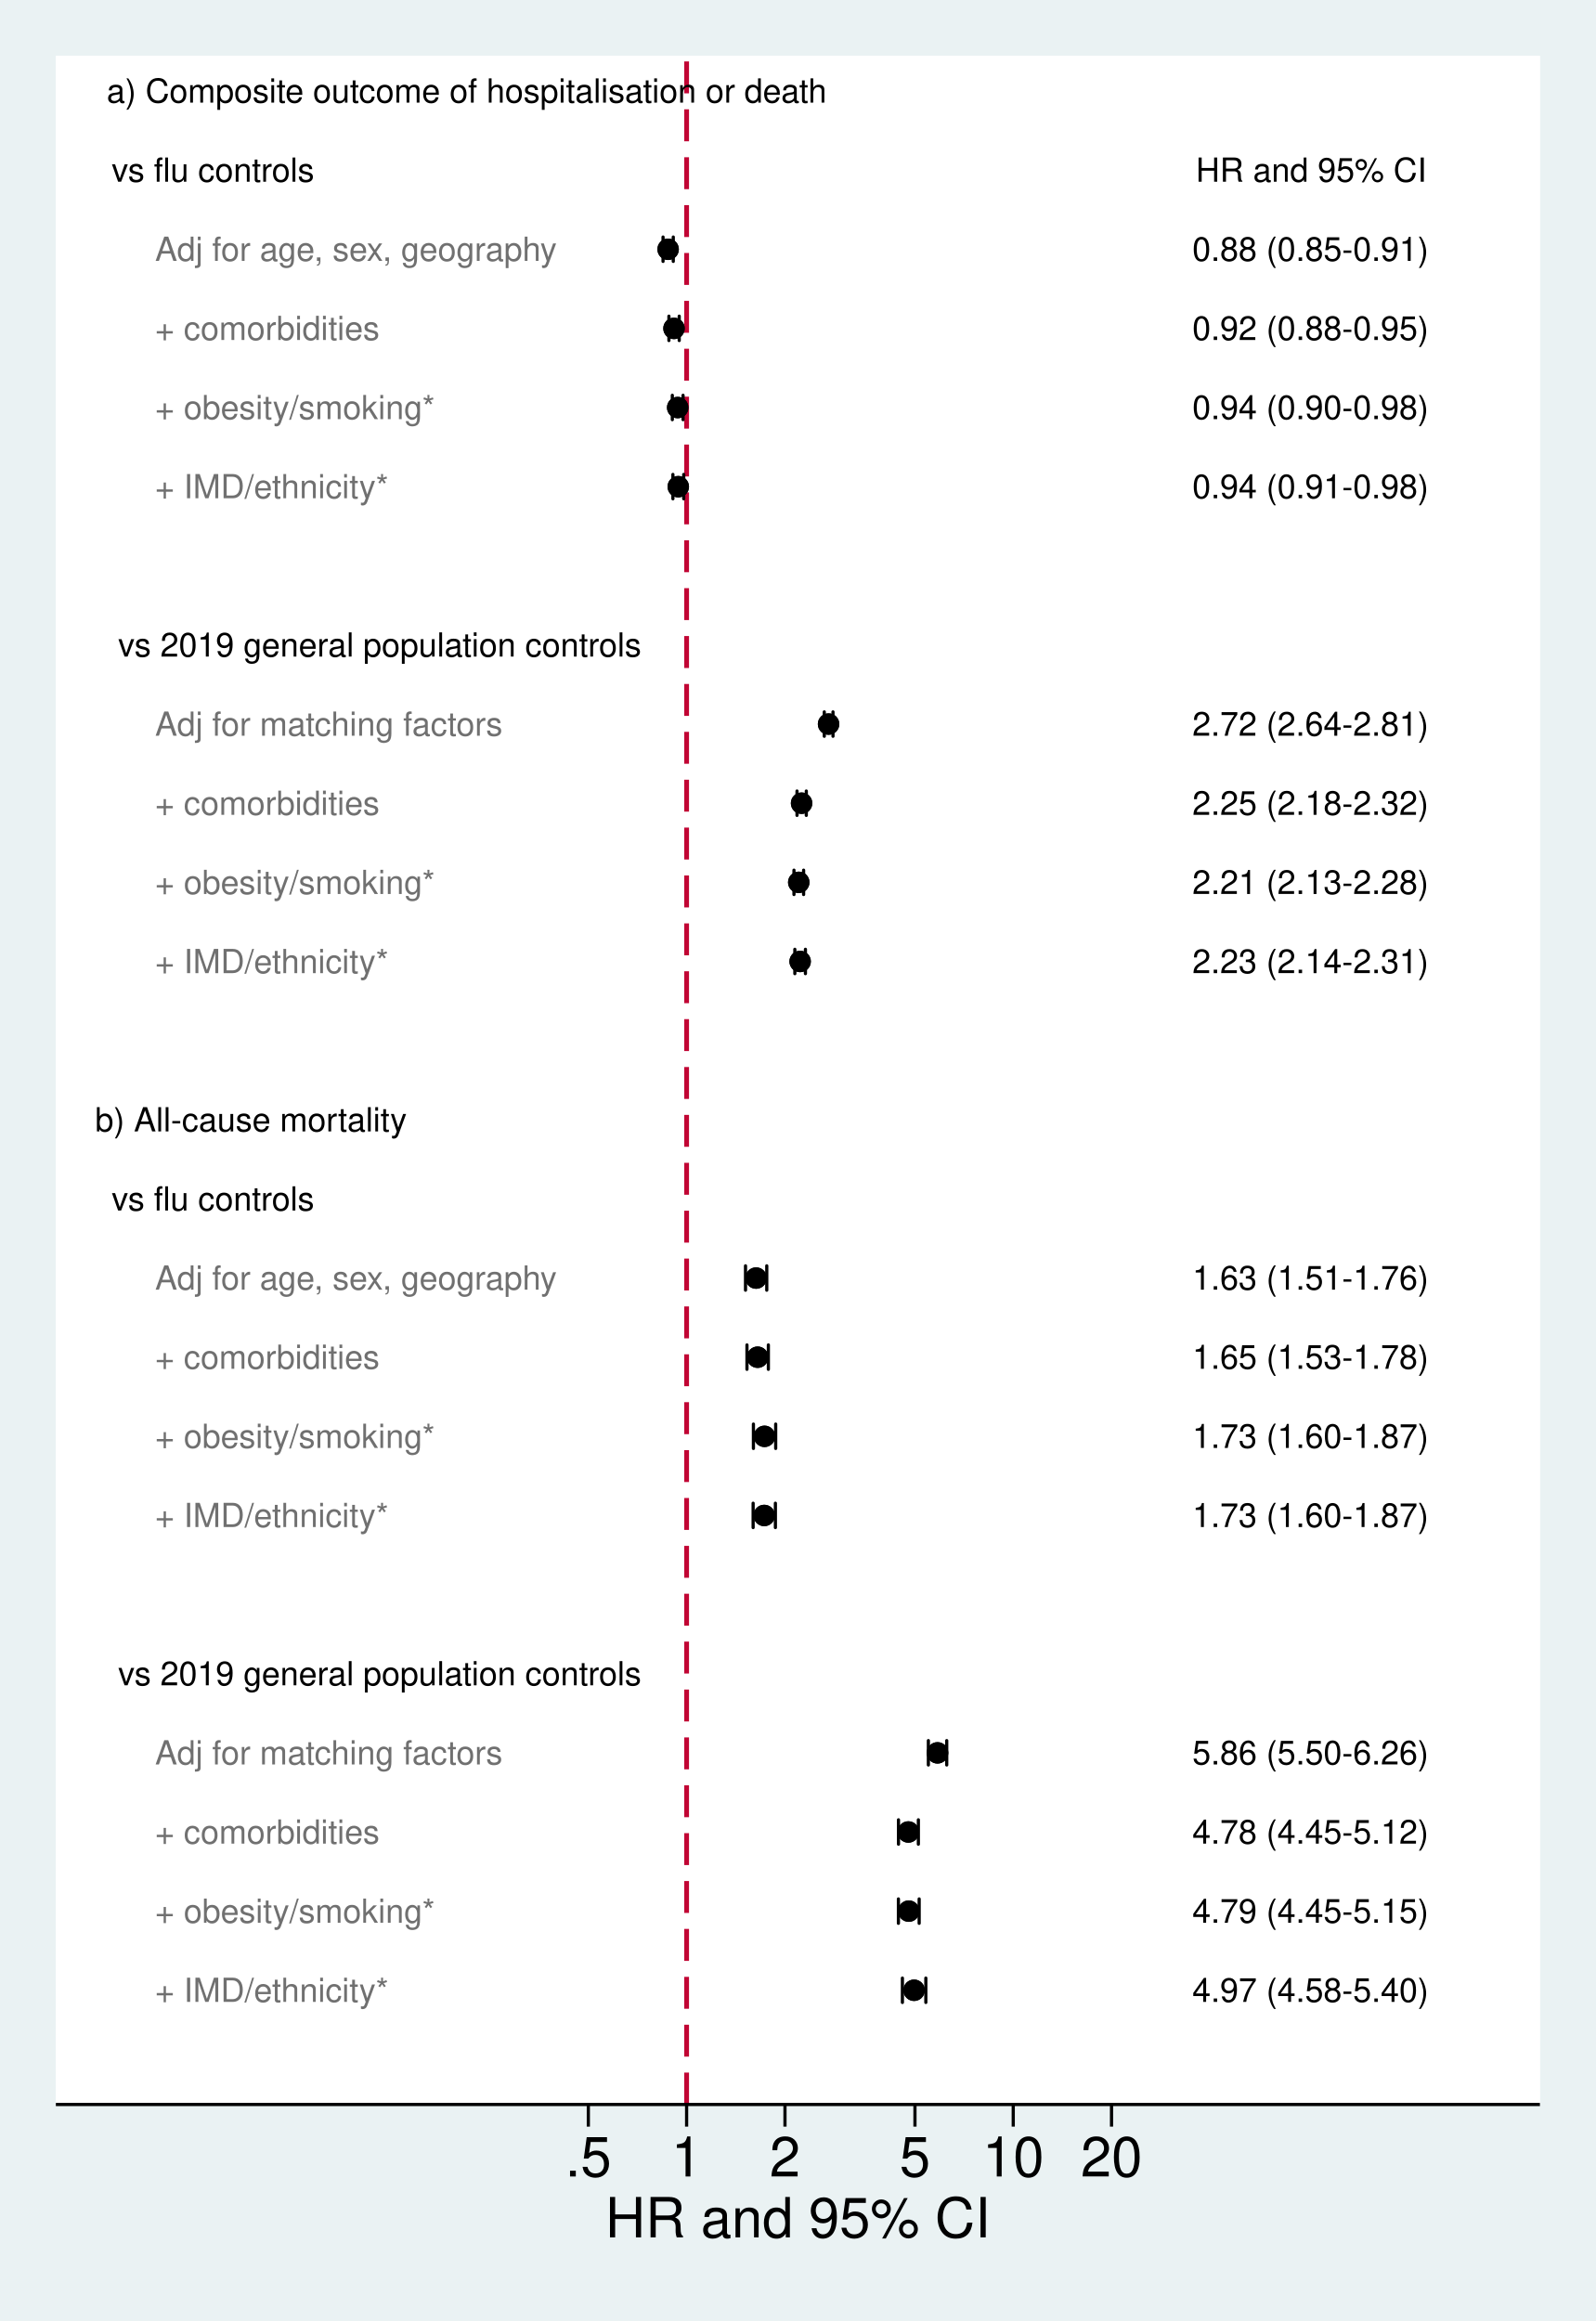
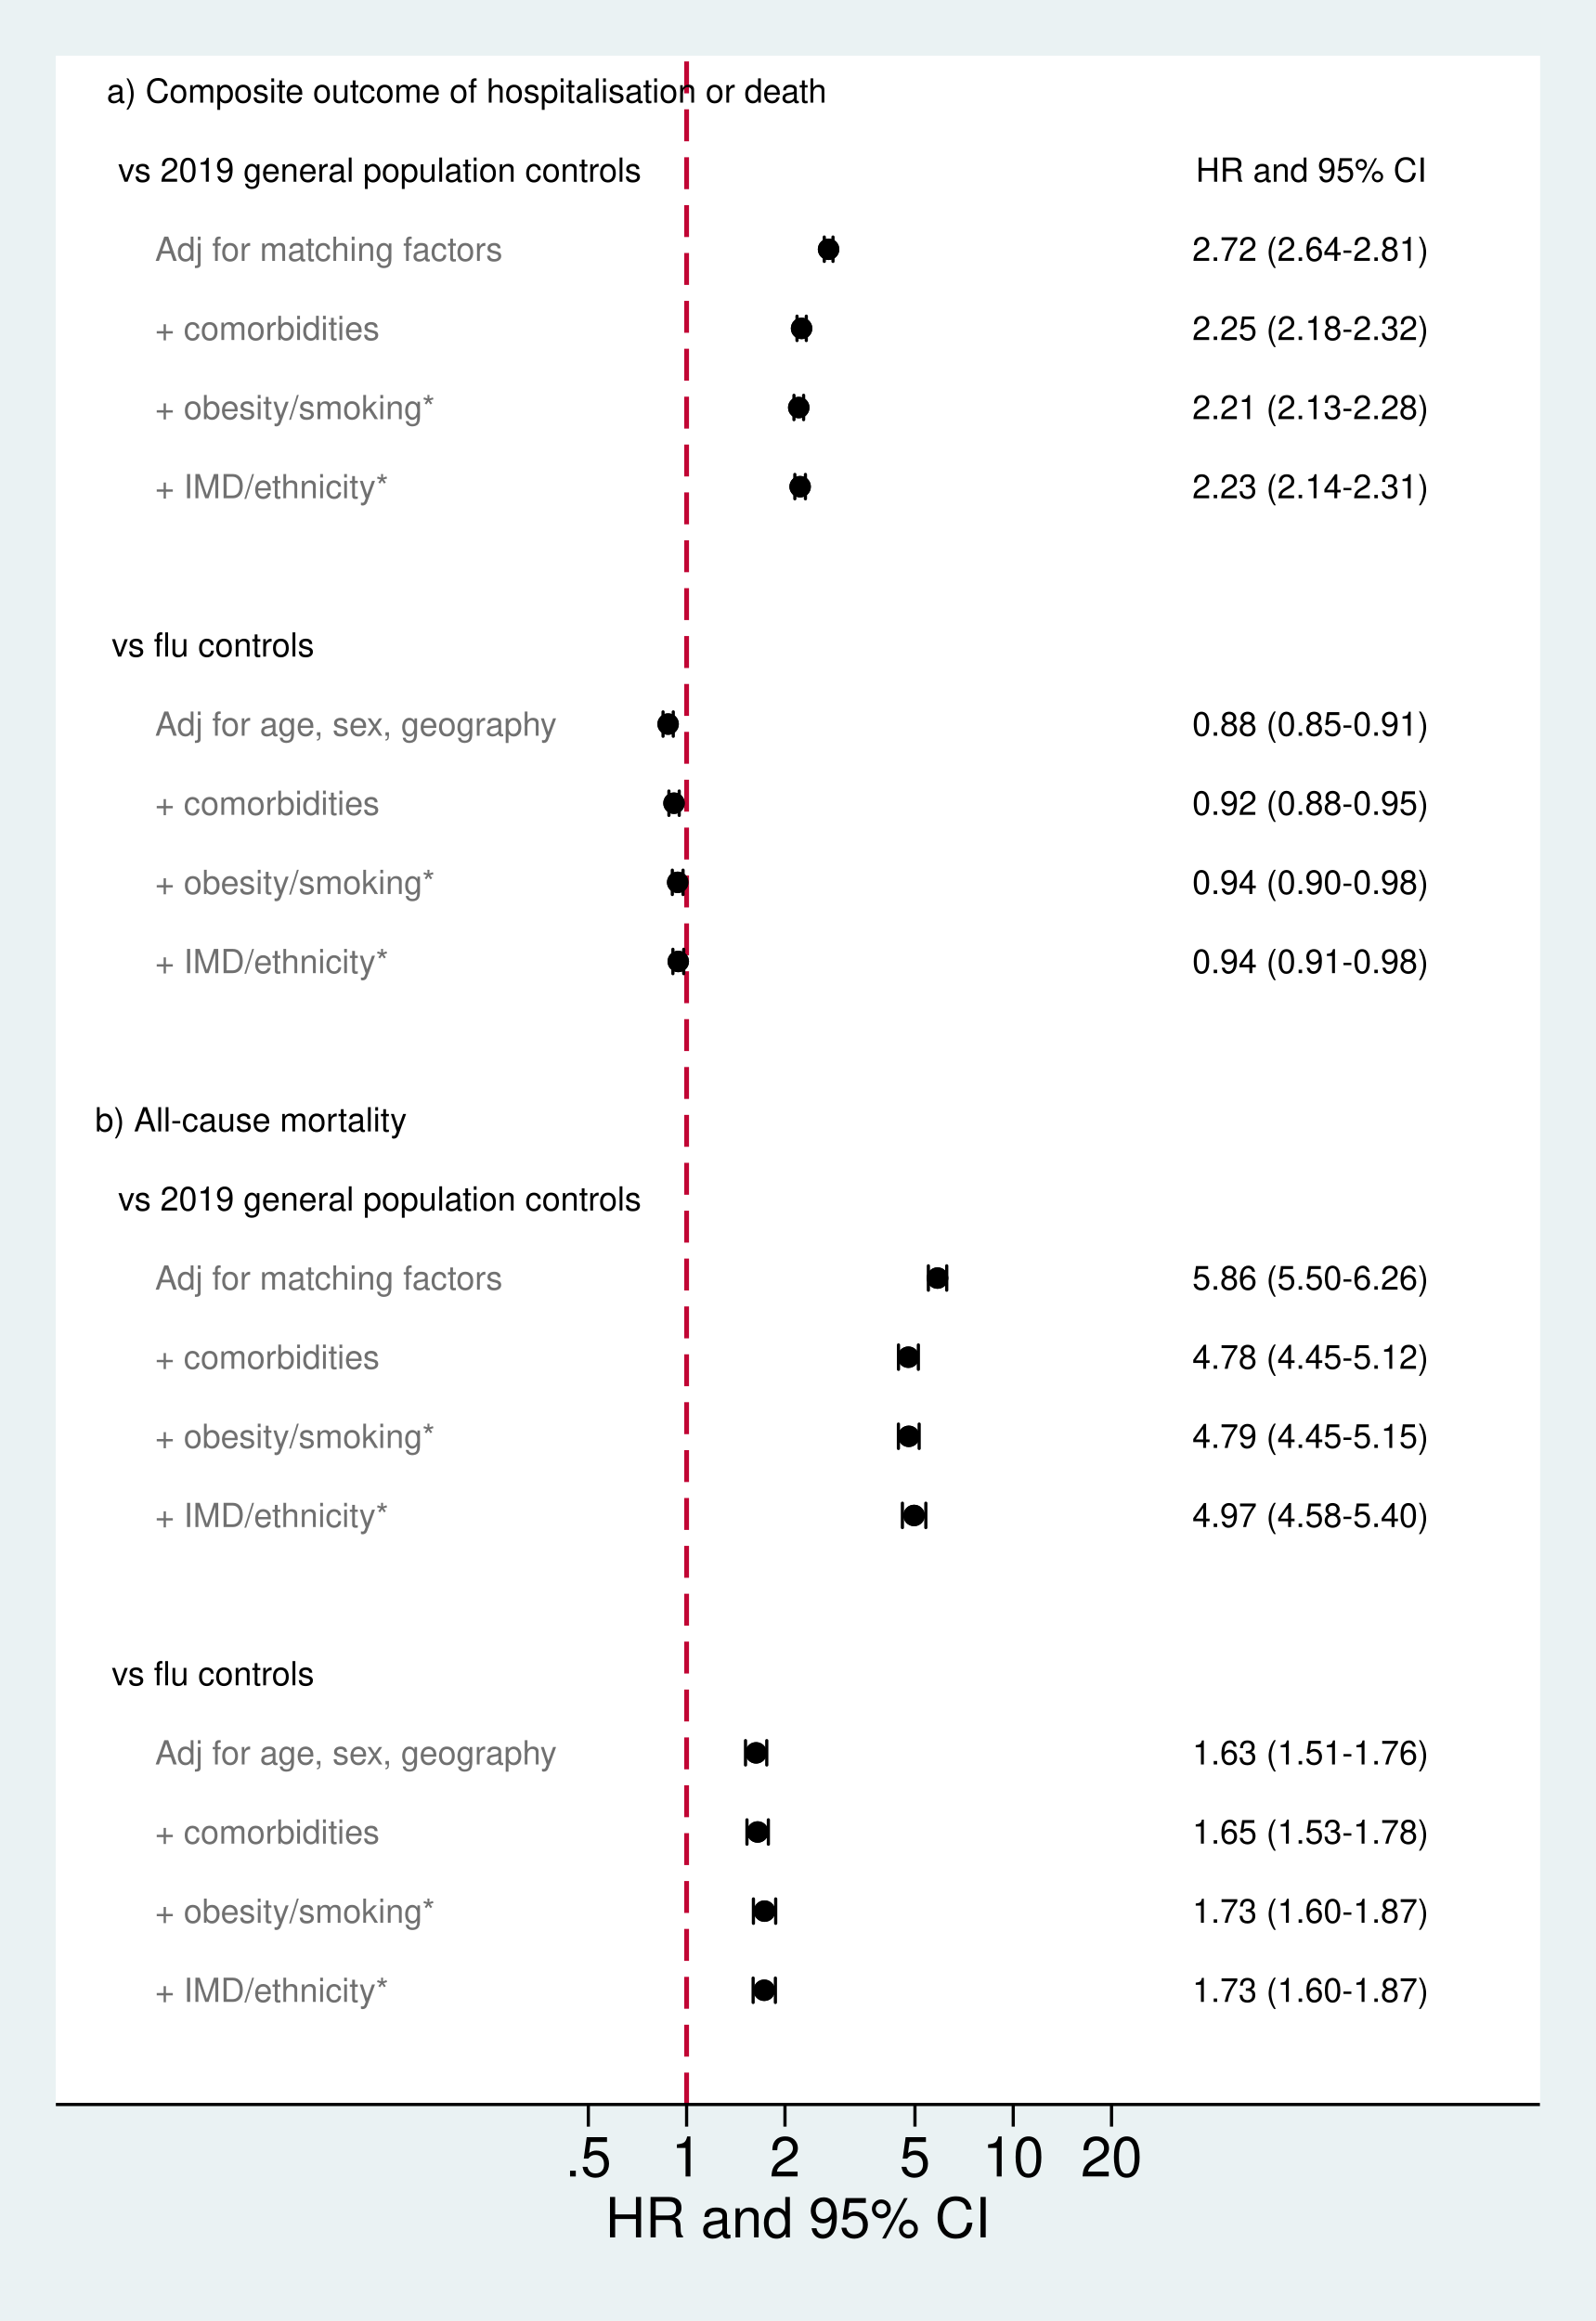
<svg xmlns="http://www.w3.org/2000/svg" version="1.1" width="5.50in" height="8.00in" viewBox="0 0 3960 5760">
  <rect x="0" y="0" width="3960" height="5760" style="fill:#EAF2F3;stroke:none" />
  <rect x="0.00" y="0.00" width="3960.00" height="5760.00" style="fill:#EAF2F3" />
  <rect x="3.96" y="3.96" width="3952.08" height="5752.08" style="fill:none;stroke:#EAF2F3;stroke-width:7.92" />
  <rect x="138.60" y="138.60" width="3682.80" height="5084.10" style="fill:#FFFFFF" />
  <rect x="142.56" y="142.56" width="3674.88" height="5076.18" style="fill:none;stroke:#FFFFFF;stroke-width:7.92" />
  <line x1="1703.88" y1="5222.70" x2="1703.88" y2="5143.50" style="stroke:#C10534;stroke-width:11.88" />
  <line x1="1703.88" y1="5103.90" x2="1703.88" y2="5024.70" style="stroke:#C10534;stroke-width:11.88" />
  <line x1="1703.88" y1="4985.10" x2="1703.88" y2="4905.90" style="stroke:#C10534;stroke-width:11.88" />
  <line x1="1703.88" y1="4866.30" x2="1703.88" y2="4786.92" style="stroke:#C10534;stroke-width:11.88" />
  <line x1="1703.88" y1="4747.32" x2="1703.88" y2="4668.12" style="stroke:#C10534;stroke-width:11.88" />
  <line x1="1703.88" y1="4628.52" x2="1703.88" y2="4549.32" style="stroke:#C10534;stroke-width:11.88" />
  <line x1="1703.88" y1="4509.72" x2="1703.88" y2="4430.52" style="stroke:#C10534;stroke-width:11.88" />
  <line x1="1703.88" y1="4390.92" x2="1703.88" y2="4311.72" style="stroke:#C10534;stroke-width:11.88" />
  <line x1="1703.88" y1="4272.12" x2="1703.88" y2="4192.92" style="stroke:#C10534;stroke-width:11.88" />
  <line x1="1703.88" y1="4153.14" x2="1703.88" y2="4073.94" style="stroke:#C10534;stroke-width:11.88" />
  <line x1="1703.88" y1="4034.34" x2="1703.88" y2="3955.14" style="stroke:#C10534;stroke-width:11.88" />
  <line x1="1703.88" y1="3915.54" x2="1703.88" y2="3836.34" style="stroke:#C10534;stroke-width:11.88" />
  <line x1="1703.88" y1="3796.74" x2="1703.88" y2="3717.54" style="stroke:#C10534;stroke-width:11.88" />
  <line x1="1703.88" y1="3677.94" x2="1703.88" y2="3598.74" style="stroke:#C10534;stroke-width:11.88" />
  <line x1="1703.88" y1="3559.14" x2="1703.88" y2="3479.76" style="stroke:#C10534;stroke-width:11.88" />
  <line x1="1703.88" y1="3440.16" x2="1703.88" y2="3360.96" style="stroke:#C10534;stroke-width:11.88" />
  <line x1="1703.88" y1="3321.36" x2="1703.88" y2="3242.16" style="stroke:#C10534;stroke-width:11.88" />
  <line x1="1703.88" y1="3202.56" x2="1703.88" y2="3123.36" style="stroke:#C10534;stroke-width:11.88" />
  <line x1="1703.88" y1="3083.76" x2="1703.88" y2="3004.56" style="stroke:#C10534;stroke-width:11.88" />
  <line x1="1703.88" y1="2964.96" x2="1703.88" y2="2885.76" style="stroke:#C10534;stroke-width:11.88" />
  <line x1="1703.88" y1="2845.98" x2="1703.88" y2="2766.78" style="stroke:#C10534;stroke-width:11.88" />
  <line x1="1703.88" y1="2727.18" x2="1703.88" y2="2647.98" style="stroke:#C10534;stroke-width:11.88" />
  <line x1="1703.88" y1="2608.38" x2="1703.88" y2="2529.18" style="stroke:#C10534;stroke-width:11.88" />
  <line x1="1703.88" y1="2489.58" x2="1703.88" y2="2410.38" style="stroke:#C10534;stroke-width:11.88" />
  <line x1="1703.88" y1="2370.78" x2="1703.88" y2="2291.58" style="stroke:#C10534;stroke-width:11.88" />
  <line x1="1703.88" y1="2251.98" x2="1703.88" y2="2172.60" style="stroke:#C10534;stroke-width:11.88" />
  <line x1="1703.88" y1="2133.00" x2="1703.88" y2="2053.80" style="stroke:#C10534;stroke-width:11.88" />
  <line x1="1703.88" y1="2014.20" x2="1703.88" y2="1935.00" style="stroke:#C10534;stroke-width:11.88" />
  <line x1="1703.88" y1="1895.40" x2="1703.88" y2="1816.20" style="stroke:#C10534;stroke-width:11.88" />
  <line x1="1703.88" y1="1776.60" x2="1703.88" y2="1697.40" style="stroke:#C10534;stroke-width:11.88" />
  <line x1="1703.88" y1="1657.80" x2="1703.88" y2="1578.42" style="stroke:#C10534;stroke-width:11.88" />
  <line x1="1703.88" y1="1538.82" x2="1703.88" y2="1459.62" style="stroke:#C10534;stroke-width:11.88" />
  <line x1="1703.88" y1="1420.02" x2="1703.88" y2="1340.82" style="stroke:#C10534;stroke-width:11.88" />
  <line x1="1703.88" y1="1301.22" x2="1703.88" y2="1222.02" style="stroke:#C10534;stroke-width:11.88" />
  <line x1="1703.88" y1="1182.42" x2="1703.88" y2="1103.22" style="stroke:#C10534;stroke-width:11.88" />
  <line x1="1703.88" y1="1063.62" x2="1703.88" y2="984.42" style="stroke:#C10534;stroke-width:11.88" />
  <line x1="1703.88" y1="944.64" x2="1703.88" y2="865.44" style="stroke:#C10534;stroke-width:11.88" />
  <line x1="1703.88" y1="825.84" x2="1703.88" y2="746.64" style="stroke:#C10534;stroke-width:11.88" />
  <line x1="1703.88" y1="707.04" x2="1703.88" y2="627.84" style="stroke:#C10534;stroke-width:11.88" />
  <line x1="1703.88" y1="588.24" x2="1703.88" y2="509.04" style="stroke:#C10534;stroke-width:11.88" />
  <line x1="1703.88" y1="469.44" x2="1703.88" y2="390.24" style="stroke:#C10534;stroke-width:11.88" />
  <line x1="1703.88" y1="350.64" x2="1703.88" y2="271.26" style="stroke:#C10534;stroke-width:11.88" />
  <line x1="1703.88" y1="231.66" x2="1703.88" y2="152.46" style="stroke:#C10534;stroke-width:11.88" />
-   <circle cx="1657.98" cy="618.66" r="26.64" style="fill:#000000" />
-   <circle cx="1657.98" cy="618.66" r="20.70" style="fill:none;stroke:#000000;stroke-width:11.88" />
-   <circle cx="1672.56" cy="815.04" r="26.64" style="fill:#000000" />
-   <circle cx="1672.56" cy="815.04" r="20.70" style="fill:none;stroke:#000000;stroke-width:11.88" />
-   <circle cx="1681.74" cy="1011.42" r="26.64" style="fill:#000000" />
-   <circle cx="1681.74" cy="1011.42" r="20.70" style="fill:none;stroke:#000000;stroke-width:11.88" />
-   <circle cx="1683.18" cy="1207.80" r="26.64" style="fill:#000000" />
-   <circle cx="1683.18" cy="1207.80" r="20.70" style="fill:none;stroke:#000000;stroke-width:11.88" />
-   <circle cx="2056.14" cy="1796.94" r="26.64" style="fill:#000000" />
-   <circle cx="2056.14" cy="1796.94" r="20.70" style="fill:none;stroke:#000000;stroke-width:11.88" />
-   <circle cx="1989.18" cy="1993.32" r="26.64" style="fill:#000000" />
-   <circle cx="1989.18" cy="1993.32" r="20.70" style="fill:none;stroke:#000000;stroke-width:11.88" />
-   <circle cx="1982.16" cy="2189.70" r="26.64" style="fill:#000000" />
-   <circle cx="1982.16" cy="2189.70" r="20.70" style="fill:none;stroke:#000000;stroke-width:11.88" />
-   <circle cx="1985.58" cy="2386.08" r="26.64" style="fill:#000000" />
-   <circle cx="1985.58" cy="2386.08" r="20.70" style="fill:none;stroke:#000000;stroke-width:11.88" />
-   <circle cx="1876.32" cy="3171.78" r="26.64" style="fill:#000000" />
-   <circle cx="1876.32" cy="3171.78" r="20.70" style="fill:none;stroke:#000000;stroke-width:11.88" />
-   <circle cx="1880.10" cy="3368.16" r="26.64" style="fill:#000000" />
-   <circle cx="1880.10" cy="3368.16" r="20.70" style="fill:none;stroke:#000000;stroke-width:11.88" />
-   <circle cx="1897.20" cy="3564.54" r="26.64" style="fill:#000000" />
-   <circle cx="1897.20" cy="3564.54" r="20.70" style="fill:none;stroke:#000000;stroke-width:11.88" />
-   <circle cx="1896.48" cy="3760.92" r="26.64" style="fill:#000000" />
-   <circle cx="1896.48" cy="3760.92" r="20.70" style="fill:none;stroke:#000000;stroke-width:11.88" />
-   <circle cx="2326.50" cy="4350.06" r="26.64" style="fill:#000000" />
-   <circle cx="2326.50" cy="4350.06" r="20.70" style="fill:none;stroke:#000000;stroke-width:11.88" />
-   <circle cx="2254.14" cy="4546.44" r="26.64" style="fill:#000000" />
-   <circle cx="2254.14" cy="4546.44" r="20.70" style="fill:none;stroke:#000000;stroke-width:11.88" />
-   <circle cx="2255.22" cy="4742.82" r="26.64" style="fill:#000000" />
-   <circle cx="2255.22" cy="4742.82" r="20.70" style="fill:none;stroke:#000000;stroke-width:11.88" />
-   <circle cx="2268.36" cy="4939.20" r="26.64" style="fill:#000000" />
-   <circle cx="2268.36" cy="4939.20" r="20.70" style="fill:none;stroke:#000000;stroke-width:11.88" />
-   <line x1="1645.38" y1="618.48" x2="1670.76" y2="618.48" style="stroke:#000000;stroke-width:7.92" />
-   <line x1="1670.76" y1="648.72" x2="1670.76" y2="588.24" stroke-linecap="round" style="stroke:#000000;stroke-width:7.92" />
-   <line x1="1645.38" y1="648.72" x2="1645.38" y2="588.24" stroke-linecap="round" style="stroke:#000000;stroke-width:7.92" />
-   <line x1="1659.96" y1="814.86" x2="1685.52" y2="814.86" style="stroke:#000000;stroke-width:7.92" />
-   <line x1="1685.52" y1="845.10" x2="1685.52" y2="784.62" stroke-linecap="round" style="stroke:#000000;stroke-width:7.92" />
-   <line x1="1659.96" y1="845.10" x2="1659.96" y2="784.62" stroke-linecap="round" style="stroke:#000000;stroke-width:7.92" />
-   <line x1="1668.42" y1="1011.24" x2="1695.06" y2="1011.24" style="stroke:#000000;stroke-width:7.92" />
-   <line x1="1695.06" y1="1041.48" x2="1695.06" y2="981.00" stroke-linecap="round" style="stroke:#000000;stroke-width:7.92" />
-   <line x1="1668.42" y1="1041.48" x2="1668.42" y2="981.00" stroke-linecap="round" style="stroke:#000000;stroke-width:7.92" />
-   <line x1="1669.86" y1="1207.62" x2="1696.68" y2="1207.62" style="stroke:#000000;stroke-width:7.92" />
-   <line x1="1696.68" y1="1237.86" x2="1696.68" y2="1177.38" stroke-linecap="round" style="stroke:#000000;stroke-width:7.92" />
-   <line x1="1669.86" y1="1237.86" x2="1669.86" y2="1177.38" stroke-linecap="round" style="stroke:#000000;stroke-width:7.92" />
-   <line x1="2045.52" y1="1796.94" x2="2067.12" y2="1796.94" style="stroke:#000000;stroke-width:7.92" />
-   <line x1="2067.12" y1="1827.18" x2="2067.12" y2="1766.70" stroke-linecap="round" style="stroke:#000000;stroke-width:7.92" />
-   <line x1="2045.52" y1="1827.18" x2="2045.52" y2="1766.70" stroke-linecap="round" style="stroke:#000000;stroke-width:7.92" />
-   <line x1="1977.84" y1="1993.32" x2="2000.88" y2="1993.32" style="stroke:#000000;stroke-width:7.92" />
-   <line x1="2000.88" y1="2023.56" x2="2000.88" y2="1963.08" stroke-linecap="round" style="stroke:#000000;stroke-width:7.92" />
-   <line x1="1977.84" y1="2023.56" x2="1977.84" y2="1963.08" stroke-linecap="round" style="stroke:#000000;stroke-width:7.92" />
-   <line x1="1970.28" y1="2189.70" x2="1994.22" y2="2189.70" style="stroke:#000000;stroke-width:7.92" />
-   <line x1="1994.22" y1="2219.94" x2="1994.22" y2="2159.46" stroke-linecap="round" style="stroke:#000000;stroke-width:7.92" />
-   <line x1="1970.28" y1="2219.94" x2="1970.28" y2="2159.46" stroke-linecap="round" style="stroke:#000000;stroke-width:7.92" />
-   <line x1="1972.44" y1="2386.08" x2="1998.72" y2="2386.08" style="stroke:#000000;stroke-width:7.92" />
-   <line x1="1998.72" y1="2416.32" x2="1998.72" y2="2355.84" stroke-linecap="round" style="stroke:#000000;stroke-width:7.92" />
-   <line x1="1972.44" y1="2416.32" x2="1972.44" y2="2355.84" stroke-linecap="round" style="stroke:#000000;stroke-width:7.92" />
-   <line x1="1850.04" y1="3171.60" x2="1902.78" y2="3171.60" style="stroke:#000000;stroke-width:7.92" />
-   <line x1="1902.78" y1="3201.84" x2="1902.78" y2="3141.36" stroke-linecap="round" style="stroke:#000000;stroke-width:7.92" />
-   <line x1="1850.04" y1="3201.84" x2="1850.04" y2="3141.36" stroke-linecap="round" style="stroke:#000000;stroke-width:7.92" />
-   <line x1="1853.64" y1="3367.98" x2="1906.74" y2="3367.98" style="stroke:#000000;stroke-width:7.92" />
-   <line x1="1906.74" y1="3398.22" x2="1906.74" y2="3337.74" stroke-linecap="round" style="stroke:#000000;stroke-width:7.92" />
-   <line x1="1853.64" y1="3398.22" x2="1853.64" y2="3337.74" stroke-linecap="round" style="stroke:#000000;stroke-width:7.92" />
-   <line x1="1869.66" y1="3564.36" x2="1924.92" y2="3564.36" style="stroke:#000000;stroke-width:7.92" />
-   <line x1="1924.92" y1="3594.60" x2="1924.92" y2="3534.12" stroke-linecap="round" style="stroke:#000000;stroke-width:7.92" />
-   <line x1="1869.66" y1="3594.60" x2="1869.66" y2="3534.12" stroke-linecap="round" style="stroke:#000000;stroke-width:7.92" />
-   <line x1="1868.94" y1="3760.74" x2="1924.20" y2="3760.74" style="stroke:#000000;stroke-width:7.92" />
-   <line x1="1924.20" y1="3790.98" x2="1924.20" y2="3730.50" stroke-linecap="round" style="stroke:#000000;stroke-width:7.92" />
-   <line x1="1868.94" y1="3790.98" x2="1868.94" y2="3730.50" stroke-linecap="round" style="stroke:#000000;stroke-width:7.92" />
-   <line x1="2303.82" y1="4349.88" x2="2349.36" y2="4349.88" style="stroke:#000000;stroke-width:7.92" />
-   <line x1="2349.36" y1="4380.12" x2="2349.36" y2="4319.64" stroke-linecap="round" style="stroke:#000000;stroke-width:7.92" />
-   <line x1="2303.82" y1="4380.12" x2="2303.82" y2="4319.64" stroke-linecap="round" style="stroke:#000000;stroke-width:7.92" />
-   <line x1="2229.66" y1="4546.44" x2="2278.98" y2="4546.44" style="stroke:#000000;stroke-width:7.92" />
-   <line x1="2278.98" y1="4576.68" x2="2278.98" y2="4516.20" stroke-linecap="round" style="stroke:#000000;stroke-width:7.92" />
-   <line x1="2229.66" y1="4576.68" x2="2229.66" y2="4516.20" stroke-linecap="round" style="stroke:#000000;stroke-width:7.92" />
-   <line x1="2229.48" y1="4742.82" x2="2280.96" y2="4742.82" style="stroke:#000000;stroke-width:7.92" />
-   <line x1="2280.96" y1="4773.06" x2="2280.96" y2="4712.58" stroke-linecap="round" style="stroke:#000000;stroke-width:7.92" />
-   <line x1="2229.48" y1="4773.06" x2="2229.48" y2="4712.58" stroke-linecap="round" style="stroke:#000000;stroke-width:7.92" />
-   <line x1="2239.38" y1="4939.20" x2="2297.52" y2="4939.20" style="stroke:#000000;stroke-width:7.92" />
-   <line x1="2297.52" y1="4969.44" x2="2297.52" y2="4908.96" stroke-linecap="round" style="stroke:#000000;stroke-width:7.92" />
-   <line x1="2239.38" y1="4969.44" x2="2239.38" y2="4908.96" stroke-linecap="round" style="stroke:#000000;stroke-width:7.92" />
-   <text x="2958.84" y="647.38" style="font-family:'Helvetica';font-size:82.44px;fill:#000000">0.88 (0.85-0.91)</text>
-   <text x="2958.84" y="843.76" style="font-family:'Helvetica';font-size:82.44px;fill:#000000">0.92 (0.88-0.95)</text>
-   <text x="2958.84" y="1040.14" style="font-family:'Helvetica';font-size:82.44px;fill:#000000">0.94 (0.90-0.98)</text>
-   <text x="2958.84" y="1236.52" style="font-family:'Helvetica';font-size:82.44px;fill:#000000">0.94 (0.91-0.98)</text>
-   <text x="2958.84" y="1825.84" style="font-family:'Helvetica';font-size:82.44px;fill:#000000">2.72 (2.64-2.81)</text>
-   <text x="2958.84" y="2022.22" style="font-family:'Helvetica';font-size:82.44px;fill:#000000">2.25 (2.18-2.32)</text>
-   <text x="2958.84" y="2218.60" style="font-family:'Helvetica';font-size:82.44px;fill:#000000">2.21 (2.13-2.28)</text>
-   <text x="2958.84" y="2414.98" style="font-family:'Helvetica';font-size:82.44px;fill:#000000">2.23 (2.14-2.31)</text>
-   <text x="2958.84" y="3200.50" style="font-family:'Helvetica';font-size:82.44px;fill:#000000">1.63 (1.51-1.76)</text>
-   <text x="2958.84" y="3396.88" style="font-family:'Helvetica';font-size:82.44px;fill:#000000">1.65 (1.53-1.78)</text>
-   <text x="2958.84" y="3593.26" style="font-family:'Helvetica';font-size:82.44px;fill:#000000">1.73 (1.60-1.87)</text>
-   <text x="2958.84" y="3789.64" style="font-family:'Helvetica';font-size:82.44px;fill:#000000">1.73 (1.60-1.87)</text>
-   <text x="2958.84" y="4378.78" style="font-family:'Helvetica';font-size:82.44px;fill:#000000">5.86 (5.50-6.26)</text>
-   <text x="2958.84" y="4575.34" style="font-family:'Helvetica';font-size:82.44px;fill:#000000">4.78 (4.45-5.12)</text>
-   <text x="2958.84" y="4771.72" style="font-family:'Helvetica';font-size:82.44px;fill:#000000">4.79 (4.45-5.15)</text>
-   <text x="2958.84" y="4968.10" style="font-family:'Helvetica';font-size:82.44px;fill:#000000">4.97 (4.58-5.40)</text>
-   <text x="384.84" y="647.38" style="font-family:'Helvetica';font-size:82.44px;fill:#707070">Adj for age, sex, geography</text>
+   <circle cx="2056.14" cy="618.66" r="26.64" style="fill:#000000" />
+   <circle cx="2056.14" cy="618.66" r="20.70" style="fill:none;stroke:#000000;stroke-width:11.88" />
+   <circle cx="1989.18" cy="815.04" r="26.64" style="fill:#000000" />
+   <circle cx="1989.18" cy="815.04" r="20.70" style="fill:none;stroke:#000000;stroke-width:11.88" />
+   <circle cx="1982.16" cy="1011.42" r="26.64" style="fill:#000000" />
+   <circle cx="1982.16" cy="1011.42" r="20.70" style="fill:none;stroke:#000000;stroke-width:11.88" />
+   <circle cx="1985.58" cy="1207.80" r="26.64" style="fill:#000000" />
+   <circle cx="1985.58" cy="1207.80" r="20.70" style="fill:none;stroke:#000000;stroke-width:11.88" />
+   <circle cx="1657.98" cy="1796.94" r="26.64" style="fill:#000000" />
+   <circle cx="1657.98" cy="1796.94" r="20.70" style="fill:none;stroke:#000000;stroke-width:11.88" />
+   <circle cx="1672.56" cy="1993.32" r="26.64" style="fill:#000000" />
+   <circle cx="1672.56" cy="1993.32" r="20.70" style="fill:none;stroke:#000000;stroke-width:11.88" />
+   <circle cx="1681.74" cy="2189.70" r="26.64" style="fill:#000000" />
+   <circle cx="1681.74" cy="2189.70" r="20.70" style="fill:none;stroke:#000000;stroke-width:11.88" />
+   <circle cx="1683.18" cy="2386.08" r="26.64" style="fill:#000000" />
+   <circle cx="1683.18" cy="2386.08" r="20.70" style="fill:none;stroke:#000000;stroke-width:11.88" />
+   <circle cx="2326.50" cy="3171.78" r="26.64" style="fill:#000000" />
+   <circle cx="2326.50" cy="3171.78" r="20.70" style="fill:none;stroke:#000000;stroke-width:11.88" />
+   <circle cx="2254.14" cy="3368.16" r="26.64" style="fill:#000000" />
+   <circle cx="2254.14" cy="3368.16" r="20.70" style="fill:none;stroke:#000000;stroke-width:11.88" />
+   <circle cx="2255.22" cy="3564.54" r="26.64" style="fill:#000000" />
+   <circle cx="2255.22" cy="3564.54" r="20.70" style="fill:none;stroke:#000000;stroke-width:11.88" />
+   <circle cx="2268.36" cy="3760.92" r="26.64" style="fill:#000000" />
+   <circle cx="2268.36" cy="3760.92" r="20.70" style="fill:none;stroke:#000000;stroke-width:11.88" />
+   <circle cx="1876.32" cy="4350.06" r="26.64" style="fill:#000000" />
+   <circle cx="1876.32" cy="4350.06" r="20.70" style="fill:none;stroke:#000000;stroke-width:11.88" />
+   <circle cx="1880.10" cy="4546.44" r="26.64" style="fill:#000000" />
+   <circle cx="1880.10" cy="4546.44" r="20.70" style="fill:none;stroke:#000000;stroke-width:11.88" />
+   <circle cx="1897.20" cy="4742.82" r="26.64" style="fill:#000000" />
+   <circle cx="1897.20" cy="4742.82" r="20.70" style="fill:none;stroke:#000000;stroke-width:11.88" />
+   <circle cx="1896.48" cy="4939.20" r="26.64" style="fill:#000000" />
+   <circle cx="1896.48" cy="4939.20" r="20.70" style="fill:none;stroke:#000000;stroke-width:11.88" />
+   <line x1="2045.52" y1="618.48" x2="2067.12" y2="618.48" style="stroke:#000000;stroke-width:7.92" />
+   <line x1="2067.12" y1="648.72" x2="2067.12" y2="588.24" stroke-linecap="round" style="stroke:#000000;stroke-width:7.92" />
+   <line x1="2045.52" y1="648.72" x2="2045.52" y2="588.24" stroke-linecap="round" style="stroke:#000000;stroke-width:7.92" />
+   <line x1="1977.84" y1="814.86" x2="2000.88" y2="814.86" style="stroke:#000000;stroke-width:7.92" />
+   <line x1="2000.88" y1="845.10" x2="2000.88" y2="784.62" stroke-linecap="round" style="stroke:#000000;stroke-width:7.92" />
+   <line x1="1977.84" y1="845.10" x2="1977.84" y2="784.62" stroke-linecap="round" style="stroke:#000000;stroke-width:7.92" />
+   <line x1="1970.28" y1="1011.24" x2="1994.22" y2="1011.24" style="stroke:#000000;stroke-width:7.92" />
+   <line x1="1994.22" y1="1041.48" x2="1994.22" y2="981.00" stroke-linecap="round" style="stroke:#000000;stroke-width:7.92" />
+   <line x1="1970.28" y1="1041.48" x2="1970.28" y2="981.00" stroke-linecap="round" style="stroke:#000000;stroke-width:7.92" />
+   <line x1="1972.44" y1="1207.62" x2="1998.72" y2="1207.62" style="stroke:#000000;stroke-width:7.92" />
+   <line x1="1998.72" y1="1237.86" x2="1998.72" y2="1177.38" stroke-linecap="round" style="stroke:#000000;stroke-width:7.92" />
+   <line x1="1972.44" y1="1237.86" x2="1972.44" y2="1177.38" stroke-linecap="round" style="stroke:#000000;stroke-width:7.92" />
+   <line x1="1645.38" y1="1796.94" x2="1670.76" y2="1796.94" style="stroke:#000000;stroke-width:7.92" />
+   <line x1="1670.76" y1="1827.18" x2="1670.76" y2="1766.70" stroke-linecap="round" style="stroke:#000000;stroke-width:7.92" />
+   <line x1="1645.38" y1="1827.18" x2="1645.38" y2="1766.70" stroke-linecap="round" style="stroke:#000000;stroke-width:7.92" />
+   <line x1="1659.96" y1="1993.32" x2="1685.52" y2="1993.32" style="stroke:#000000;stroke-width:7.92" />
+   <line x1="1685.52" y1="2023.56" x2="1685.52" y2="1963.08" stroke-linecap="round" style="stroke:#000000;stroke-width:7.92" />
+   <line x1="1659.96" y1="2023.56" x2="1659.96" y2="1963.08" stroke-linecap="round" style="stroke:#000000;stroke-width:7.92" />
+   <line x1="1668.42" y1="2189.70" x2="1695.06" y2="2189.70" style="stroke:#000000;stroke-width:7.92" />
+   <line x1="1695.06" y1="2219.94" x2="1695.06" y2="2159.46" stroke-linecap="round" style="stroke:#000000;stroke-width:7.92" />
+   <line x1="1668.42" y1="2219.94" x2="1668.42" y2="2159.46" stroke-linecap="round" style="stroke:#000000;stroke-width:7.92" />
+   <line x1="1669.86" y1="2386.08" x2="1696.68" y2="2386.08" style="stroke:#000000;stroke-width:7.92" />
+   <line x1="1696.68" y1="2416.32" x2="1696.68" y2="2355.84" stroke-linecap="round" style="stroke:#000000;stroke-width:7.92" />
+   <line x1="1669.86" y1="2416.32" x2="1669.86" y2="2355.84" stroke-linecap="round" style="stroke:#000000;stroke-width:7.92" />
+   <line x1="2303.82" y1="3171.60" x2="2349.36" y2="3171.60" style="stroke:#000000;stroke-width:7.92" />
+   <line x1="2349.36" y1="3201.84" x2="2349.36" y2="3141.36" stroke-linecap="round" style="stroke:#000000;stroke-width:7.92" />
+   <line x1="2303.82" y1="3201.84" x2="2303.82" y2="3141.36" stroke-linecap="round" style="stroke:#000000;stroke-width:7.92" />
+   <line x1="2229.66" y1="3367.98" x2="2278.98" y2="3367.98" style="stroke:#000000;stroke-width:7.92" />
+   <line x1="2278.98" y1="3398.22" x2="2278.98" y2="3337.74" stroke-linecap="round" style="stroke:#000000;stroke-width:7.92" />
+   <line x1="2229.66" y1="3398.22" x2="2229.66" y2="3337.74" stroke-linecap="round" style="stroke:#000000;stroke-width:7.92" />
+   <line x1="2229.48" y1="3564.36" x2="2280.96" y2="3564.36" style="stroke:#000000;stroke-width:7.92" />
+   <line x1="2280.96" y1="3594.60" x2="2280.96" y2="3534.12" stroke-linecap="round" style="stroke:#000000;stroke-width:7.92" />
+   <line x1="2229.48" y1="3594.60" x2="2229.48" y2="3534.12" stroke-linecap="round" style="stroke:#000000;stroke-width:7.92" />
+   <line x1="2239.38" y1="3760.74" x2="2297.52" y2="3760.74" style="stroke:#000000;stroke-width:7.92" />
+   <line x1="2297.52" y1="3790.98" x2="2297.52" y2="3730.50" stroke-linecap="round" style="stroke:#000000;stroke-width:7.92" />
+   <line x1="2239.38" y1="3790.98" x2="2239.38" y2="3730.50" stroke-linecap="round" style="stroke:#000000;stroke-width:7.92" />
+   <line x1="1850.04" y1="4349.88" x2="1902.78" y2="4349.88" style="stroke:#000000;stroke-width:7.92" />
+   <line x1="1902.78" y1="4380.12" x2="1902.78" y2="4319.64" stroke-linecap="round" style="stroke:#000000;stroke-width:7.92" />
+   <line x1="1850.04" y1="4380.12" x2="1850.04" y2="4319.64" stroke-linecap="round" style="stroke:#000000;stroke-width:7.92" />
+   <line x1="1853.64" y1="4546.44" x2="1906.74" y2="4546.44" style="stroke:#000000;stroke-width:7.92" />
+   <line x1="1906.74" y1="4576.68" x2="1906.74" y2="4516.20" stroke-linecap="round" style="stroke:#000000;stroke-width:7.92" />
+   <line x1="1853.64" y1="4576.68" x2="1853.64" y2="4516.20" stroke-linecap="round" style="stroke:#000000;stroke-width:7.92" />
+   <line x1="1869.66" y1="4742.82" x2="1924.92" y2="4742.82" style="stroke:#000000;stroke-width:7.92" />
+   <line x1="1924.92" y1="4773.06" x2="1924.92" y2="4712.58" stroke-linecap="round" style="stroke:#000000;stroke-width:7.92" />
+   <line x1="1869.66" y1="4773.06" x2="1869.66" y2="4712.58" stroke-linecap="round" style="stroke:#000000;stroke-width:7.92" />
+   <line x1="1868.94" y1="4939.20" x2="1924.20" y2="4939.20" style="stroke:#000000;stroke-width:7.92" />
+   <line x1="1924.20" y1="4969.44" x2="1924.20" y2="4908.96" stroke-linecap="round" style="stroke:#000000;stroke-width:7.92" />
+   <line x1="1868.94" y1="4969.44" x2="1868.94" y2="4908.96" stroke-linecap="round" style="stroke:#000000;stroke-width:7.92" />
+   <text x="2958.84" y="647.38" style="font-family:'Helvetica';font-size:82.44px;fill:#000000">2.72 (2.64-2.81)</text>
+   <text x="2958.84" y="843.76" style="font-family:'Helvetica';font-size:82.44px;fill:#000000">2.25 (2.18-2.32)</text>
+   <text x="2958.84" y="1040.14" style="font-family:'Helvetica';font-size:82.44px;fill:#000000">2.21 (2.13-2.28)</text>
+   <text x="2958.84" y="1236.52" style="font-family:'Helvetica';font-size:82.44px;fill:#000000">2.23 (2.14-2.31)</text>
+   <text x="2958.84" y="1825.84" style="font-family:'Helvetica';font-size:82.44px;fill:#000000">0.88 (0.85-0.91)</text>
+   <text x="2958.84" y="2022.22" style="font-family:'Helvetica';font-size:82.44px;fill:#000000">0.92 (0.88-0.95)</text>
+   <text x="2958.84" y="2218.60" style="font-family:'Helvetica';font-size:82.44px;fill:#000000">0.94 (0.90-0.98)</text>
+   <text x="2958.84" y="2414.98" style="font-family:'Helvetica';font-size:82.44px;fill:#000000">0.94 (0.91-0.98)</text>
+   <text x="2958.84" y="3200.50" style="font-family:'Helvetica';font-size:82.44px;fill:#000000">5.86 (5.50-6.26)</text>
+   <text x="2958.84" y="3396.88" style="font-family:'Helvetica';font-size:82.44px;fill:#000000">4.78 (4.45-5.12)</text>
+   <text x="2958.84" y="3593.26" style="font-family:'Helvetica';font-size:82.44px;fill:#000000">4.79 (4.45-5.15)</text>
+   <text x="2958.84" y="3789.64" style="font-family:'Helvetica';font-size:82.44px;fill:#000000">4.97 (4.58-5.40)</text>
+   <text x="2958.84" y="4378.78" style="font-family:'Helvetica';font-size:82.44px;fill:#000000">1.63 (1.51-1.76)</text>
+   <text x="2958.84" y="4575.34" style="font-family:'Helvetica';font-size:82.44px;fill:#000000">1.65 (1.53-1.78)</text>
+   <text x="2958.84" y="4771.72" style="font-family:'Helvetica';font-size:82.44px;fill:#000000">1.73 (1.60-1.87)</text>
+   <text x="2958.84" y="4968.10" style="font-family:'Helvetica';font-size:82.44px;fill:#000000">1.73 (1.60-1.87)</text>
+   <text x="384.84" y="647.38" style="font-family:'Helvetica';font-size:82.44px;fill:#707070">Adj for matching factors</text>
  <text x="384.84" y="843.76" style="font-family:'Helvetica';font-size:82.44px;fill:#707070">+ comorbidities</text>
  <text x="384.84" y="1040.14" style="font-family:'Helvetica';font-size:82.44px;fill:#707070">+ obesity/smoking*</text>
  <text x="384.84" y="1236.52" style="font-family:'Helvetica';font-size:82.44px;fill:#707070">+ IMD/ethnicity*</text>
-   <text x="384.84" y="1825.84" style="font-family:'Helvetica';font-size:82.44px;fill:#707070">Adj for matching factors</text>
+   <text x="384.84" y="1825.84" style="font-family:'Helvetica';font-size:82.44px;fill:#707070">Adj for age, sex, geography</text>
  <text x="384.84" y="2022.22" style="font-family:'Helvetica';font-size:82.44px;fill:#707070">+ comorbidities</text>
  <text x="384.84" y="2218.60" style="font-family:'Helvetica';font-size:82.44px;fill:#707070">+ obesity/smoking*</text>
  <text x="384.84" y="2414.98" style="font-family:'Helvetica';font-size:82.44px;fill:#707070">+ IMD/ethnicity*</text>
-   <text x="384.84" y="3200.50" style="font-family:'Helvetica';font-size:82.44px;fill:#707070">Adj for age, sex, geography</text>
+   <text x="384.84" y="3200.50" style="font-family:'Helvetica';font-size:82.44px;fill:#707070">Adj for matching factors</text>
  <text x="384.84" y="3396.88" style="font-family:'Helvetica';font-size:82.44px;fill:#707070">+ comorbidities</text>
  <text x="384.84" y="3593.26" style="font-family:'Helvetica';font-size:82.44px;fill:#707070">+ obesity/smoking*</text>
  <text x="384.84" y="3789.64" style="font-family:'Helvetica';font-size:82.44px;fill:#707070">+ IMD/ethnicity*</text>
-   <text x="384.84" y="4378.78" style="font-family:'Helvetica';font-size:82.44px;fill:#707070">Adj for matching factors</text>
+   <text x="384.84" y="4378.78" style="font-family:'Helvetica';font-size:82.44px;fill:#707070">Adj for age, sex, geography</text>
  <text x="384.84" y="4575.34" style="font-family:'Helvetica';font-size:82.44px;fill:#707070">+ comorbidities</text>
  <text x="384.84" y="4771.72" style="font-family:'Helvetica';font-size:82.44px;fill:#707070">+ obesity/smoking*</text>
  <text x="384.84" y="4968.10" style="font-family:'Helvetica';font-size:82.44px;fill:#707070">+ IMD/ethnicity*</text>
  <text x="1158.12" y="254.62" style="font-family:'Helvetica';font-size:82.44px;fill:#000000" text-anchor="middle">a) Composite outcome of hospitalisation or death</text>
-   <text x="528.48" y="451.00" style="font-family:'Helvetica';font-size:82.44px;fill:#000000" text-anchor="middle">vs flu controls</text>
-   <text x="942.30" y="1629.46" style="font-family:'Helvetica';font-size:82.44px;fill:#000000" text-anchor="middle">vs 2019 general population controls</text>
+   <text x="528.48" y="1629.46" style="font-family:'Helvetica';font-size:82.44px;fill:#000000" text-anchor="middle">vs flu controls</text>
+   <text x="942.30" y="451.00" style="font-family:'Helvetica';font-size:82.44px;fill:#000000" text-anchor="middle">vs 2019 general population controls</text>
  <text x="622.80" y="2807.74" style="font-family:'Helvetica';font-size:82.44px;fill:#000000" text-anchor="middle">b) All-cause mortality</text>
-   <text x="528.48" y="3004.12" style="font-family:'Helvetica';font-size:82.44px;fill:#000000" text-anchor="middle">vs flu controls</text>
-   <text x="942.30" y="4182.40" style="font-family:'Helvetica';font-size:82.44px;fill:#000000" text-anchor="middle">vs 2019 general population controls</text>
+   <text x="528.48" y="4182.40" style="font-family:'Helvetica';font-size:82.44px;fill:#000000" text-anchor="middle">vs flu controls</text>
+   <text x="942.30" y="3004.12" style="font-family:'Helvetica';font-size:82.44px;fill:#000000" text-anchor="middle">vs 2019 general population controls</text>
  <text x="3253.86" y="451.00" style="font-family:'Helvetica';font-size:82.44px;fill:#000000" text-anchor="middle">HR and 95% CI</text>
  <line x1="138.60" y1="5222.70" x2="3821.40" y2="5222.70" style="stroke:#000000;stroke-width:7.92" />
  <line x1="1459.98" y1="5222.70" x2="1459.98" y2="5277.60" style="stroke:#000000;stroke-width:7.92" />
  <text x="1459.98" y="5401.31" style="font-family:'Helvetica';font-size:137.52px;fill:#000000" text-anchor="middle">.5</text>
  <line x1="1703.88" y1="5222.70" x2="1703.88" y2="5277.60" style="stroke:#000000;stroke-width:7.92" />
  <text x="1703.88" y="5401.31" style="font-family:'Helvetica';font-size:137.52px;fill:#000000" text-anchor="middle">1</text>
  <line x1="1947.96" y1="5222.70" x2="1947.96" y2="5277.60" style="stroke:#000000;stroke-width:7.92" />
  <text x="1947.96" y="5401.31" style="font-family:'Helvetica';font-size:137.52px;fill:#000000" text-anchor="middle">2</text>
  <line x1="2270.52" y1="5222.70" x2="2270.52" y2="5277.60" style="stroke:#000000;stroke-width:7.92" />
  <text x="2270.52" y="5401.31" style="font-family:'Helvetica';font-size:137.52px;fill:#000000" text-anchor="middle">5</text>
  <line x1="2514.42" y1="5222.70" x2="2514.42" y2="5277.60" style="stroke:#000000;stroke-width:7.92" />
  <text x="2514.42" y="5401.31" style="font-family:'Helvetica';font-size:137.52px;fill:#000000" text-anchor="middle">10</text>
  <line x1="2758.32" y1="5222.70" x2="2758.32" y2="5277.60" style="stroke:#000000;stroke-width:7.92" />
  <text x="2758.32" y="5401.31" style="font-family:'Helvetica';font-size:137.52px;fill:#000000" text-anchor="middle">20</text>
  <text x="1980.00" y="5552.51" style="font-family:'Helvetica';font-size:137.52px;fill:#000000" text-anchor="middle">HR and 95% CI</text>
</svg>
